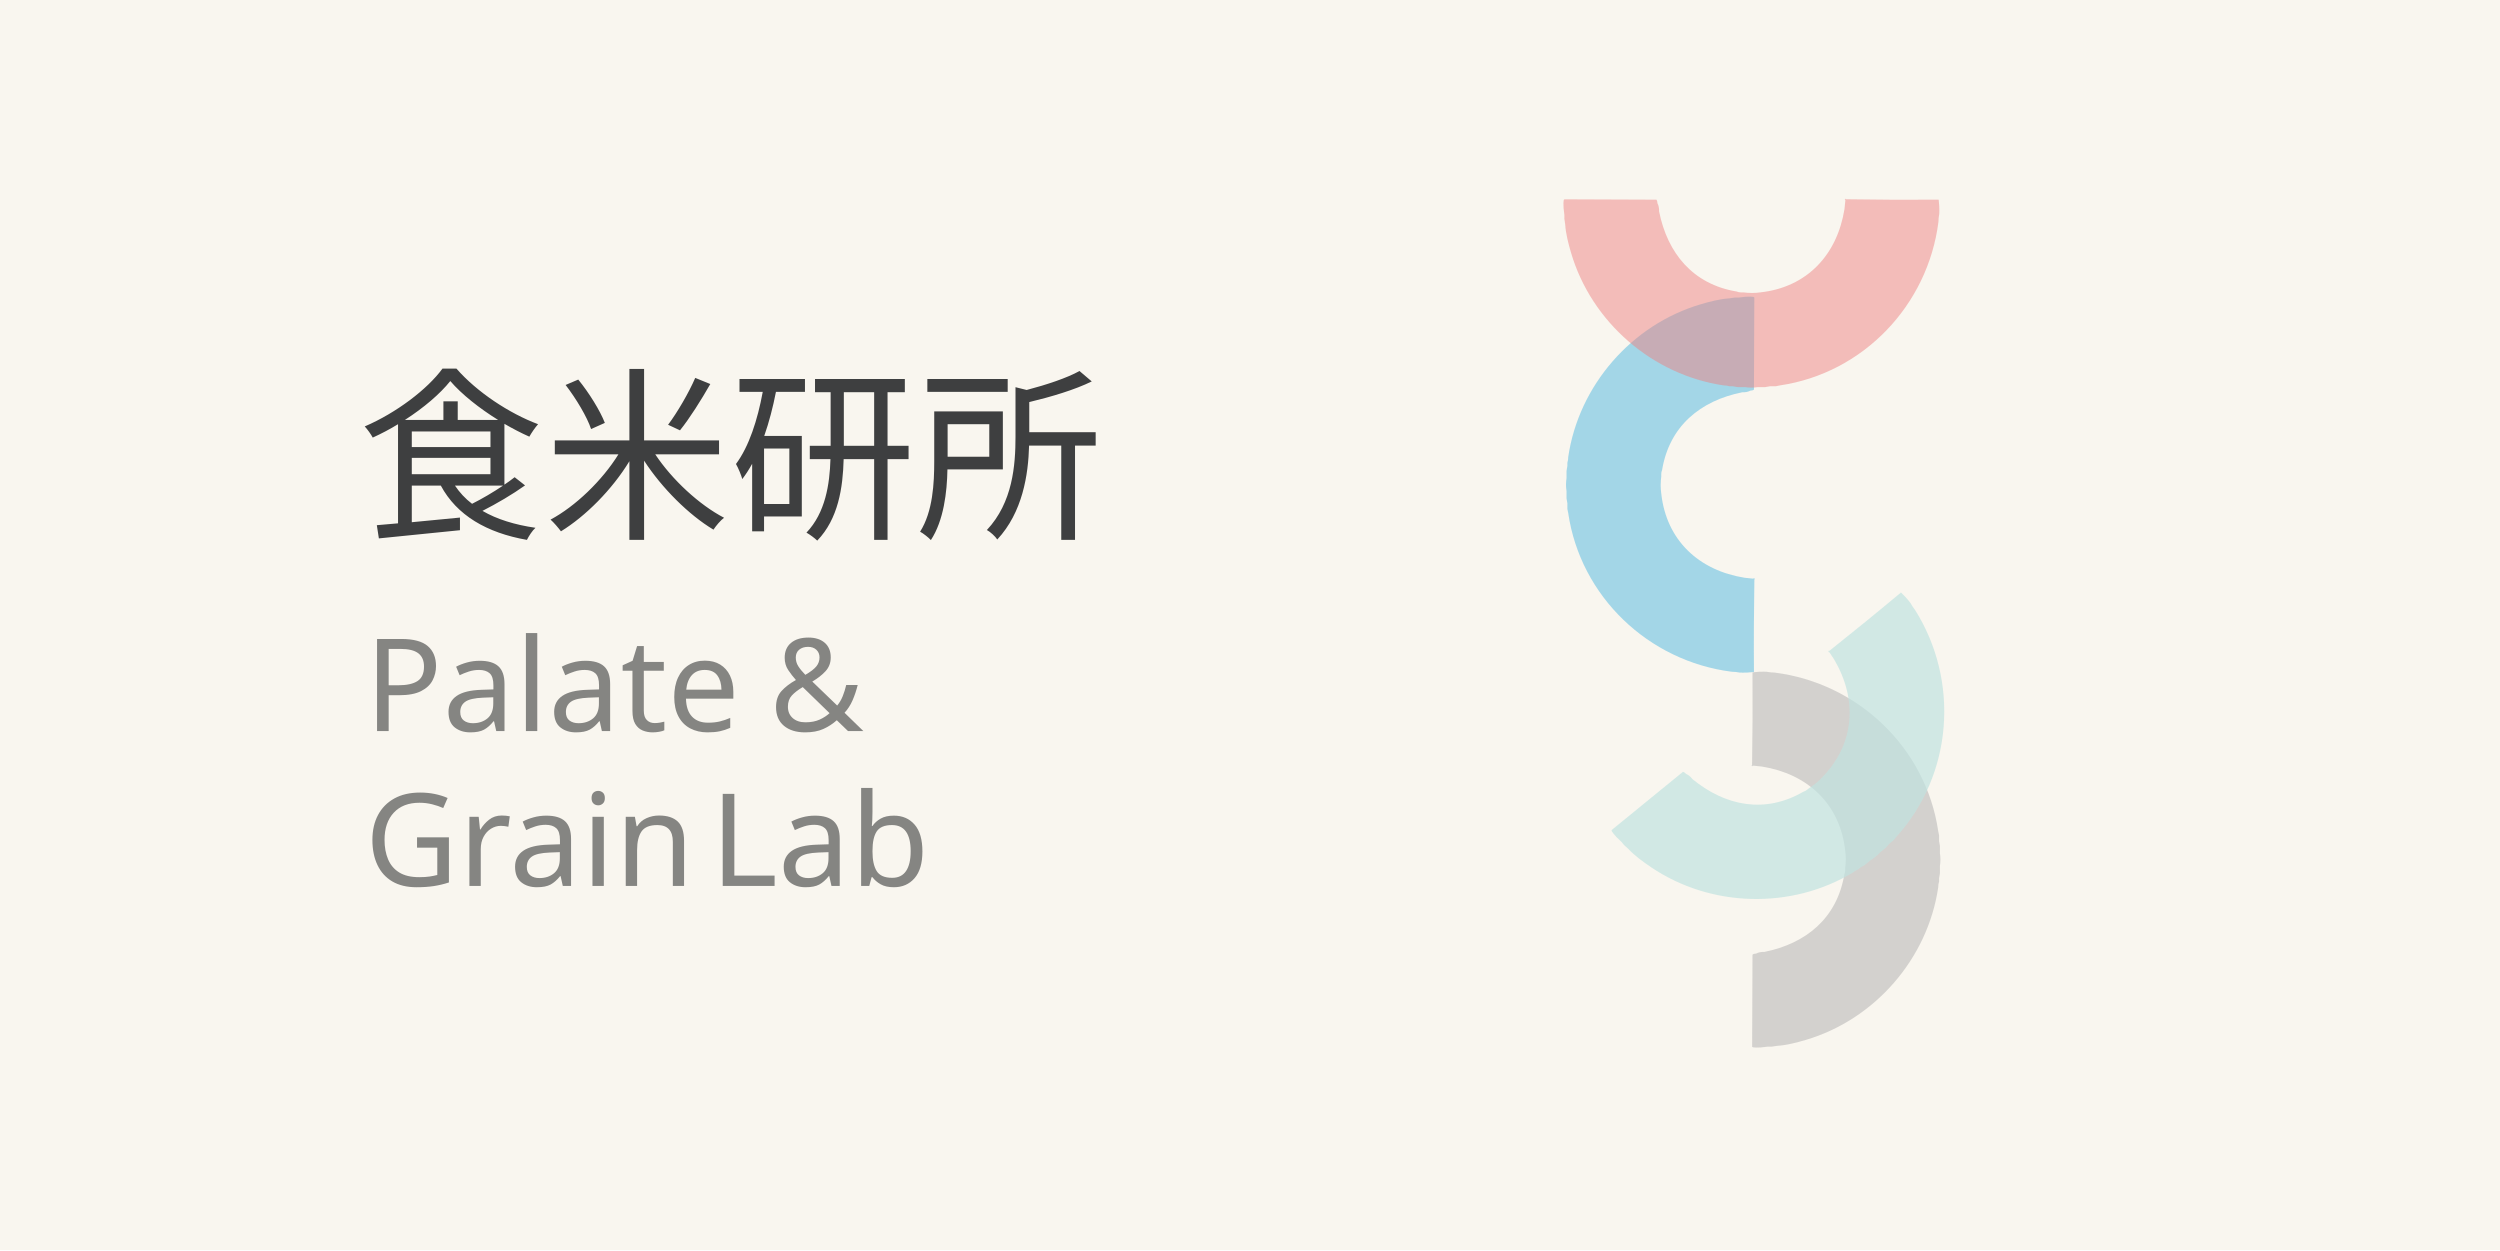
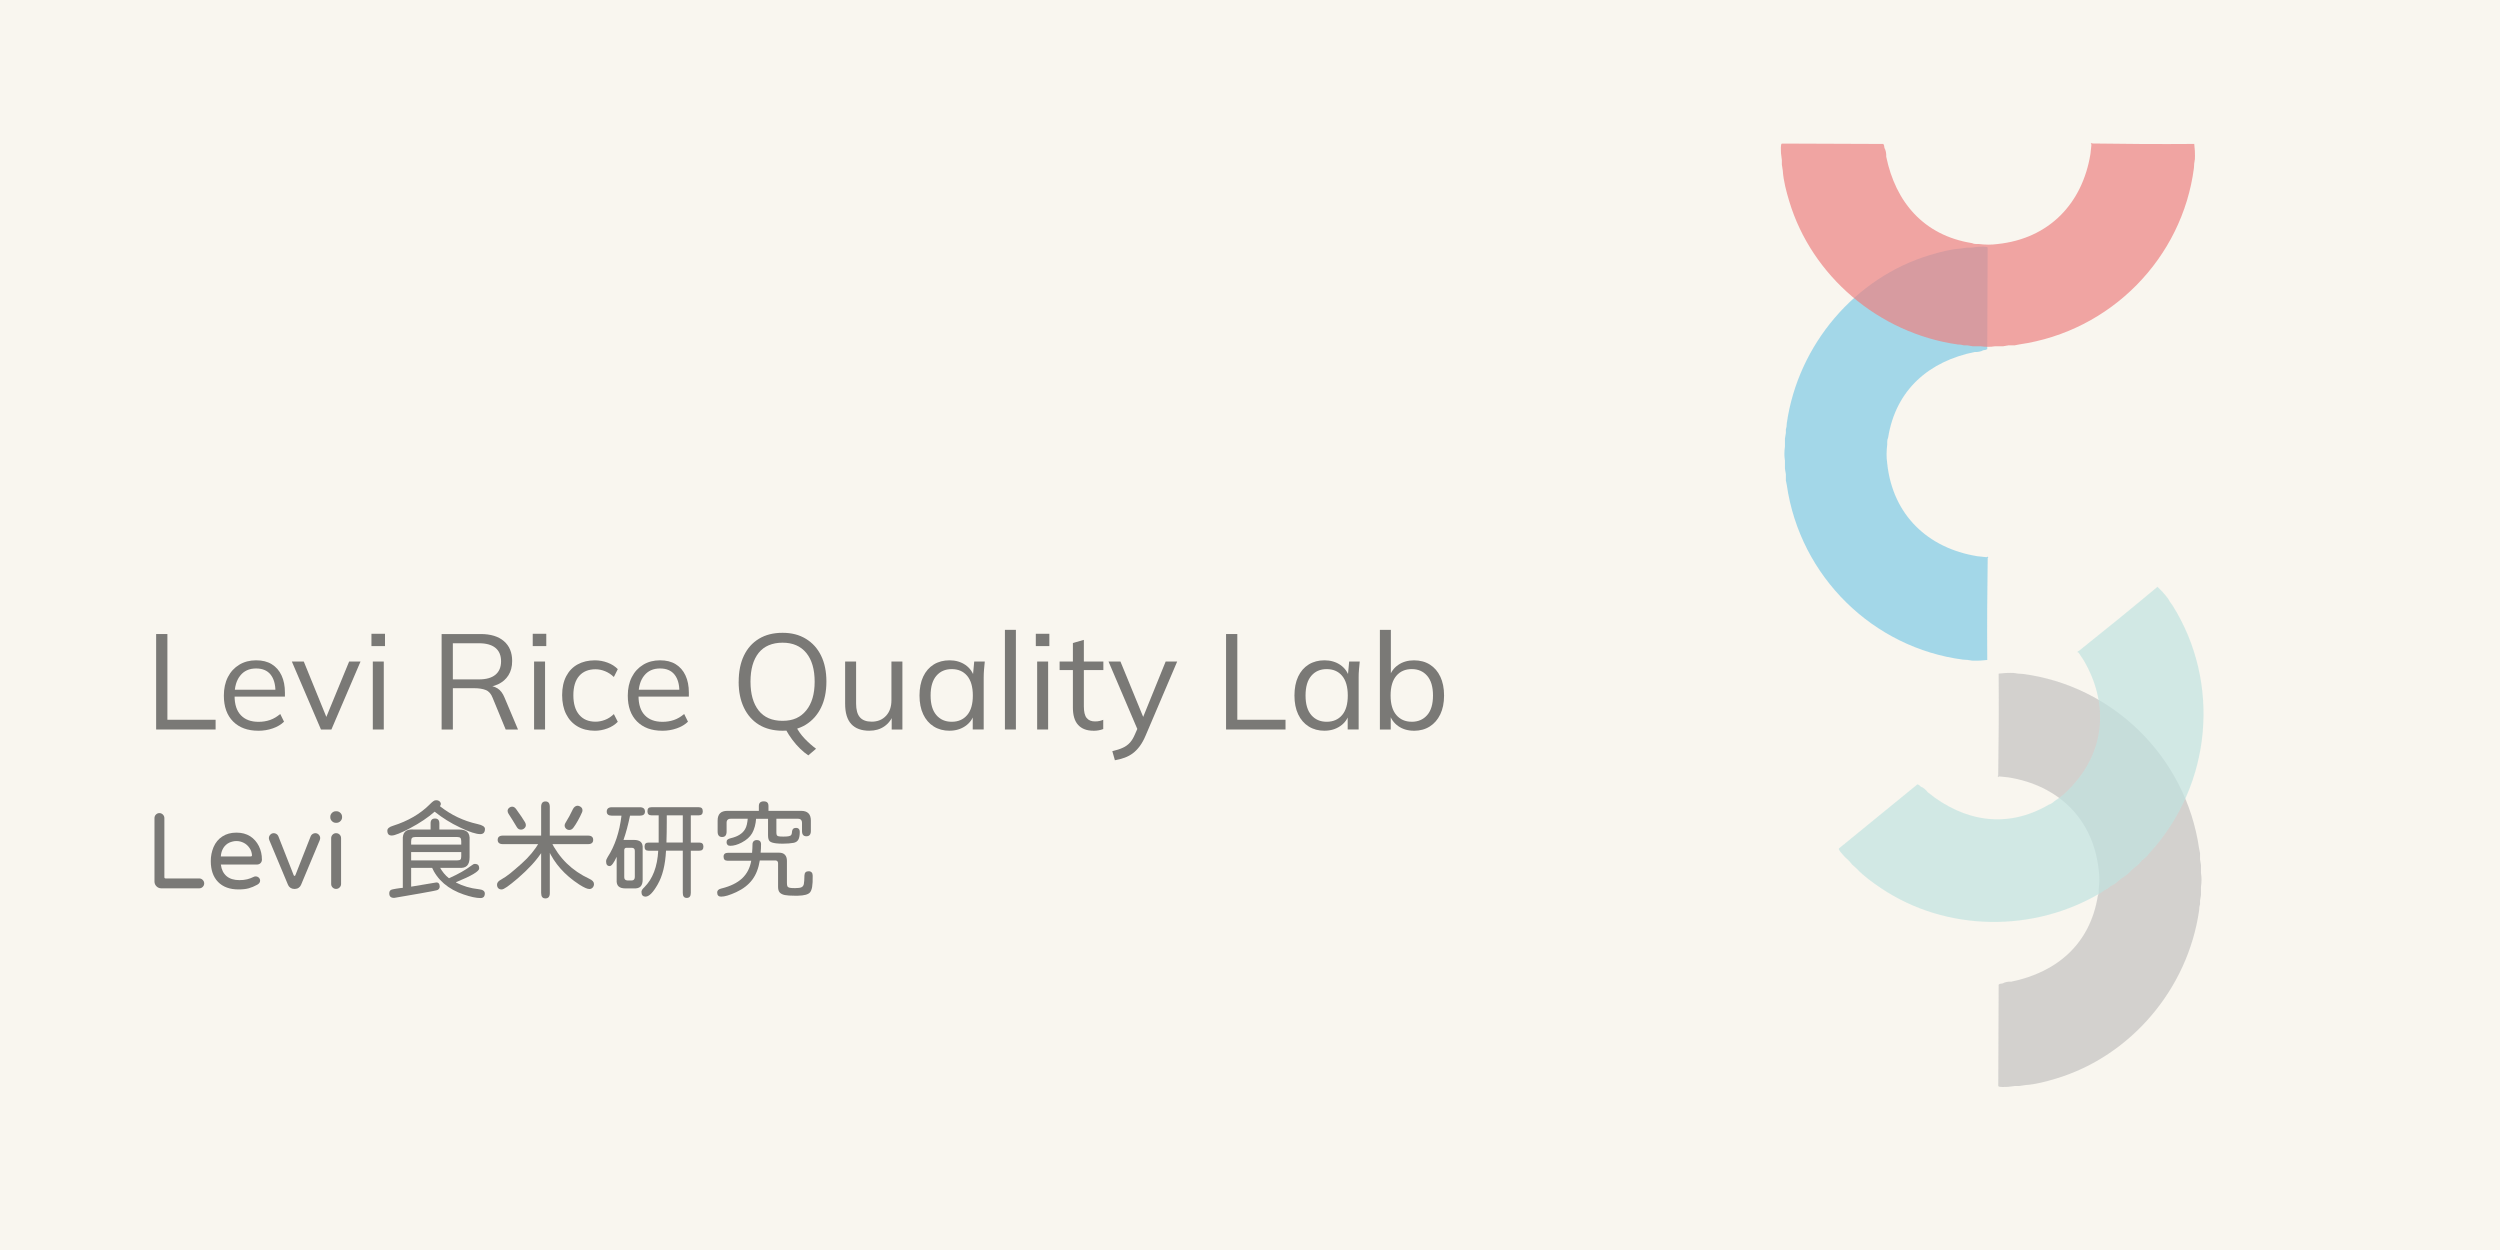
- <svg xmlns="http://www.w3.org/2000/svg" width="17676" height="8839" xml:space="preserve" overflow="hidden">
+ <svg xmlns="http://www.w3.org/2000/svg" id="_圖層_1" data-name="圖層_1" version="1.1" viewBox="0 0 960 480">
  <defs>
-     <clipPath id="clip0">
-       <path d="M7828.9 980.812 8677.1 2011.92 6581.62 3735.67 5733.42 2704.56Z" fill-rule="evenodd" clip-rule="evenodd" />
+     <clipPath id="clippath">
+       <polygon points="682.01 419.24 881.78 419.24 881.78 52.36 682.01 52.36 682.01 419.24 682.01 419.24" clip-rule="evenodd" fill="none" />
    </clipPath>
-     <clipPath id="clip1">
-       <path d="M7828.9 980.812 8677.1 2011.92 6581.62 3735.67 5733.42 2704.56Z" fill-rule="evenodd" clip-rule="evenodd" />
+     <clipPath id="clippath-1">
+       <polygon points="766.03 257.95 684.79 257.95 684.79 92.88 766.03 92.88 766.03 257.95 766.03 257.95" clip-path="url(#clippath)" clip-rule="evenodd" fill="none" />
    </clipPath>
-     <clipPath id="clip2">
-       <path d="M7828.9 980.812 8677.1 2011.92 6581.62 3735.67 5733.42 2704.56Z" fill-rule="evenodd" clip-rule="evenodd" />
+     <clipPath id="clippath-2">
+       <polygon points="766.03 92.88 684.79 92.88 684.79 257.95 766.03 257.95 766.03 92.88 766.03 92.88" fill="none" />
+     </clipPath>
+     <clipPath id="clippath-3">
+       <polygon points="682.01 419.24 881.78 419.24 881.78 52.36 682.01 52.36 682.01 419.24 682.01 419.24" clip-rule="evenodd" fill="none" />
+     </clipPath>
+     <clipPath id="clippath-4">
+       <polygon points="682.01 419.24 881.78 419.24 881.78 52.36 682.01 52.36 682.01 419.24 682.01 419.24" clip-rule="evenodd" fill="none" />
+     </clipPath>
+     <clipPath id="clippath-5">
+       <polygon points="764.56 254.14 845.8 254.14 845.8 419.24 764.56 419.24 764.56 254.14 764.56 254.14" clip-path="url(#clippath-4)" clip-rule="evenodd" fill="none" />
+     </clipPath>
+     <clipPath id="clippath-6">
+       <polygon points="764.56 419.24 845.8 419.24 845.8 254.14 764.56 254.14 764.56 419.24 764.56 419.24" fill="none" />
+     </clipPath>
+     <clipPath id="clippath-7">
+       <polygon points="682.01 419.24 881.78 419.24 881.78 52.36 682.01 52.36 682.01 419.24 682.01 419.24" clip-rule="evenodd" fill="none" />
+     </clipPath>
+     <clipPath id="clippath-8">
+       <polygon points="682.01 419.24 881.78 419.24 881.78 52.36 682.01 52.36 682.01 419.24 682.01 419.24" clip-rule="evenodd" fill="none" />
+     </clipPath>
+     <clipPath id="clippath-9">
+       <polygon points="830.16 220.18 881.76 282.91 754.27 387.79 702.67 325.05 830.16 220.18 830.16 220.18" clip-path="url(#clippath-8)" clip-rule="evenodd" fill="none" />
+     </clipPath>
+     <clipPath id="clippath-10">
+       <polygon points="702.67 325.05 754.27 387.79 881.76 282.91 830.16 220.18 702.67 325.05 702.67 325.05" fill="none" />
+     </clipPath>
+     <clipPath id="clippath-11">
+       <polygon points="682.01 419.24 881.78 419.24 881.78 52.36 682.01 52.36 682.01 419.24 682.01 419.24" clip-rule="evenodd" fill="none" />
+     </clipPath>
+     <clipPath id="clippath-12">
+       <polygon points="682.01 419.24 881.78 419.24 881.78 52.36 682.01 52.36 682.01 419.24 682.01 419.24" clip-rule="evenodd" fill="none" />
+     </clipPath>
+     <clipPath id="clippath-13">
+       <polygon points="847.11 52.36 847.11 133.61 682.01 133.61 682.01 52.36 847.11 52.36 847.11 52.36" clip-path="url(#clippath-12)" clip-rule="evenodd" fill="none" />
+     </clipPath>
+     <clipPath id="clippath-14">
+       <polygon points="682.01 52.36 682.01 133.61 847.11 133.61 847.11 52.36 682.01 52.36 682.01 52.36" fill="none" />
    </clipPath>
  </defs>
-   <g transform="translate(5633 3182)">
-     <rect x="-5633" y="-3182" width="17676" height="8839" fill="#F9F6EF" />
-     <text fill="#3E3F40" fill-opacity="0.62" font-family="Mulish ExtraLight,Mulish ExtraLight_MSFontService,sans-serif" font-weight="200" font-size="912" transform="matrix(1 0 0 1 -3055.53 1987)">Palate </text>
-     <text fill="#3E3F40" fill-opacity="0.62" font-family="Mulish ExtraLight,Mulish ExtraLight_MSFontService,sans-serif" font-weight="200" font-size="912" transform="matrix(1 0 0 1 -194.389 1987)">&amp;</text>
-     <text fill="#3E3F40" fill-opacity="0.62" font-family="Mulish ExtraLight,Mulish ExtraLight_MSFontService,sans-serif" font-weight="200" font-size="912" transform="matrix(1 0 0 1 -3055.53 3082)">Grain</text>
-     <text fill="#3E3F40" fill-opacity="0.62" font-family="Mulish ExtraLight,Mulish ExtraLight_MSFontService,sans-serif" font-weight="200" font-size="912" transform="matrix(1 0 0 1 -611.473 3082)">Lab</text>
-     <text fill="#3E3F40" font-family="jf-openhuninn-2.1,jf-openhuninn-2.1_MSFontService,sans-serif" font-weight="400" font-size="1315" transform="matrix(1 0 0 1 -3101.49 530)">食米研所</text>
+   <polygon points="0 0 960 0 960 480 0 480 0 0 0 0" fill="#f9f6ef" fill-rule="evenodd" />
+   <text />
+   <g>
    <g>
-       <g>
-         <g>
-           <path d="M106.834 0.424C125.487 4.239 144.565 5.935 164.066 6.359 752.925 80.973 1233.68 537.985 1320.16 1128.12L1326.1 1156.94C1326.1 1170.09 1326.1 1183.65 1326.1 1197.22L1332.03 1231.56C1332.03 1248.52 1332.03 1265.9 1332.03 1283.28 1337.12 1313.8 1336.7 1344.33 1332.03 1374.85 1332.03 1391.81 1332.03 1409.19 1332.03 1426.57L1326.1 1460.91C1326.1 1468.54 1326.52 1476.17 1326.1 1483.8 1321.86 1496.52 1320.16 1510.09 1320.16 1523.66 1246.4 2029 872.053 2459.72 382.822 2603.86 319.654 2622.52 246.736 2641.6 181.448 2645.41L141.597 2651.35C132.271 2651.35 122.52 2651.35 112.769 2651.35L66.983 2656.86C53.417 2656.86 7.207 2661.1 4.239 2651.35L6.783 2000.59C12.718 1995.93 21.197 1993.39 32.644 1992.96 48.33 1984.48 67.407 1980.67 89.876 1981.52 385.789 1922.16 605.392 1741.99 656.266 1432.08 660.505 1423.18 662.201 1413.85 662.201 1403.26 662.625 1397.74 662.201 1391.81 662.201 1386.3 667.288 1346.45 668.136 1305.75 662.201 1265.9 626.166 934.797 395.54 721.977 72.495 670.68L15.262 664.744C15.262 664.744 11.447 664.744 9.327 664.744 7.631 669.832 5.935 669.832 3.816 664.744-1.272 663.897-1.272 661.777 3.816 658.809 7.207 442.598 8.479 224.69 6.783 4.663L55.113 0.424 61.048 0.424C75.462-0.424 91.996 0 106.834 0.424Z" fill="#7FCAE5" fill-opacity="0.7" transform="matrix(-1 1.22465e-16 -1.22507e-16 -1.00034 6775 1573.89)" />
+       <path d="M60.1,340.36c-.52-.52-.78-1.13-.78-1.85v-24.36c0-.52.18-.97.55-1.35.37-.38.81-.57,1.33-.57s.97.19,1.35.57c.38.38.57.83.57,1.35v22.68c0,.33.16.49.49.49h12.88c.52,0,.97.19,1.35.57.38.38.57.83.57,1.35s-.19.96-.57,1.33c-.38.37-.83.55-1.35.55h-14.56c-.71,0-1.33-.26-1.85-.78Z" fill="#2b2b2b" opacity=".62" />
+       <path d="M83.75,338.68c-1.87-1.91-2.81-4.59-2.81-8.04,0-1.86.35-3.65,1.07-5.37.74-1.72,1.86-3.08,3.36-4.06,1.5-.98,3.31-1.48,5.41-1.48s3.79.47,5.29,1.39c1.42.93,2.53,2.18,3.32,3.75.79,1.57,1.19,3.32,1.19,5.23,0,.52-.18.96-.53,1.33-.36.37-.82.55-1.39.55h-13.86c.25,1.94.98,3.42,2.19,4.45,1.22,1.03,2.86,1.54,4.94,1.54,1.09,0,2.07-.1,2.93-.31s1.73-.53,2.6-.96c.19-.11.44-.16.74-.16.44,0,.83.16,1.17.47.34.31.51.7.51,1.17,0,.63-.37,1.15-1.11,1.56-1.15.63-2.24,1.09-3.28,1.37-1.04.29-2.34.43-3.9.43-3.36,0-5.98-.96-7.85-2.87ZM96.77,328.34c-.11-1.09-.44-2.01-.98-2.75-.6-.88-1.35-1.53-2.24-1.97-.89-.44-1.81-.66-2.77-.66-.88,0-1.79.21-2.75.62-.96.47-1.72,1.16-2.28,2.07-.56.92-.88,1.99-.96,3.22h11.48c.35,0,.52-.18.49-.53Z" fill="#2b2b2b" opacity=".62" />
+       <path d="M111.52,340.91c-.42-.29-.73-.66-.92-1.13l-7.14-17.06c-.14-.35-.21-.64-.21-.86,0-.52.18-.97.55-1.35.37-.38.81-.57,1.33-.57.35,0,.7.1,1.03.31s.56.47.7.8l5.91,15.01c.08.19.19.29.33.29s.25-.1.33-.29l5.91-15.01c.14-.33.37-.59.7-.8s.67-.31,1.03-.31c.52,0,.96.19,1.33.57.37.38.55.83.55,1.35,0,.22-.07.51-.21.86l-7.14,17.06c-.19.47-.5.84-.92,1.13-.42.29-.88.43-1.37.43h-.41c-.49,0-.95-.14-1.37-.43Z" fill="#2b2b2b" opacity=".62" />
+       <path d="M127.47,315.32c-.42-.42-.64-.92-.64-1.5v-.16c0-.57.21-1.07.64-1.5.42-.42.92-.64,1.5-.64h.25c.57,0,1.07.21,1.5.64.42.42.64.92.64,1.5v.16c0,.57-.21,1.07-.64,1.5-.42.42-.92.64-1.5.64h-.25c-.57,0-1.07-.21-1.5-.64ZM127.72,340.79c-.37-.37-.55-.81-.55-1.33v-17.6c0-.52.18-.97.55-1.35.37-.38.81-.57,1.33-.57.55,0,1,.18,1.37.55s.55.83.55,1.37v17.6c0,.52-.19.96-.57,1.33-.38.37-.83.55-1.35.55s-.96-.18-1.33-.55Z" fill="#2b2b2b" opacity=".62" />
+       <path d="M148.74,318.95c0-.79.72-1.41,2.17-1.85,5.8-1.83,10.53-4.59,14.19-8.29.52-.52.95-.9,1.29-1.15.34-.25.69-.37,1.05-.37.57,0,1.03.14,1.35.43s.49.64.49,1.05c0,.16-.11.44-.33.82,4.24,3.36,9.05,5.65,14.44,6.85,1.89.41,2.83,1.03,2.83,1.85,0,1.34-.6,2.01-1.8,2.01-1.61,0-4.17-.83-7.67-2.5-3.55-1.67-6.84-3.71-9.84-6.11-2.65,2.3-5.77,4.39-9.35,6.28-3.61,1.91-5.99,2.87-7.14,2.87s-1.68-.63-1.68-1.89ZM149.93,344.36c-.3-.29-.45-.73-.45-1.33,0-.66.25-1.11.74-1.35.25-.11.89-.25,1.93-.43,1.04-.18,2.27-.32,3.69-.43l11.53-1.93c.46-.08.83.02,1.09.31.26.29.39.7.39,1.25,0,.36-.11.66-.33.92-.22.26-.52.43-.9.51-.79.19-2.28.48-4.47.86-.16.03-.77.14-1.8.33l-9.97,1.72c-.66,0-1.13-.14-1.44-.43ZM158.75,318.54h17.51c1.48,0,2.55.32,3.22.96.67.64.95,1.68.84,3.1v6.64c0,1.45-.32,2.51-.96,3.18-.64.67-1.68.95-3.1.84h-18.38v7.71l-3.2.49v-18.87c-.19-2.93,1.16-4.28,4.06-4.06ZM177.12,324.32v-1.27c0-.63-.11-1.06-.33-1.29-.22-.23-.64-.35-1.27-.35h-16c-.63,0-1.06.12-1.29.35-.23.23-.35.66-.35,1.29v1.27h19.24ZM176.79,330.08c.22-.21.33-.62.33-1.25v-1.64h-19.24v3.2h17.64c.63,0,1.05-.1,1.27-.31ZM167.03,314.31c1.12,0,1.68.62,1.68,1.85v2.95h-3.36v-2.95c0-1.23.56-1.85,1.68-1.85ZM178.15,343.52c-6.1-2.08-10.24-5.65-12.43-10.71l2.99-.08c1.07,1.97,2.3,3.47,3.69,4.51h.04c3.58-1.61,6.41-3.21,8.49-4.8.6-.46,1.04-.7,1.31-.7.63,0,1.08.14,1.35.41.27.27.41.72.41,1.35,0,1.09-2.95,2.84-8.86,5.25v.16c2.68,1.37,5.56,2.21,8.65,2.54,1.59.16,2.38.71,2.38,1.64,0,1.18-.56,1.76-1.68,1.76-1.61,0-3.73-.45-6.36-1.35Z" fill="#2b2b2b" opacity=".62" />
+       <path d="M191.31,341.05c-.3-.33-.45-.78-.45-1.35,0-.74.49-1.37,1.48-1.89,1.26-.71,2.45-1.52,3.59-2.44,1.13-.92,2.59-2.17,4.37-3.75,2.87-2.54,5.18-5.35,6.93-8.41h1.44v3.08c-1.34,2.11-2.81,4.03-4.41,5.76-1.6,1.74-3.41,3.48-5.43,5.23-1.75,1.48-3.11,2.56-4.08,3.24-.97.68-1.68,1.03-2.11,1.03-.57,0-1.01-.16-1.31-.49ZM207.8,342.94v-18.79h-14.64c-1.37,0-2.05-.55-2.05-1.64s.68-1.64,2.05-1.64h32.61c1.34,0,2.01.55,2.01,1.64s-.67,1.64-2.01,1.64h-14.64v18.79c0,1.37-.56,2.05-1.68,2.05s-1.64-.68-1.64-2.05ZM200.09,318.58c-.68,0-1.2-.29-1.56-.86-1.09-1.83-2.17-3.57-3.24-5.21-.25-.41-.37-.78-.37-1.11,0-.52.25-.96.74-1.31.35-.22.68-.33.98-.33.6,0,1.12.31,1.56.94,1.59,2.19,2.72,3.87,3.4,5.04.22.38.33.75.33,1.11,0,.57-.29,1.05-.86,1.44-.3.19-.63.29-.98.29ZM209.48,307.75c1.09,0,1.64.7,1.64,2.09v11.69h-3.32v-11.69c0-1.39.56-2.09,1.68-2.09ZM222.44,339.66c-2.82-1.83-5.2-3.86-7.16-6.07-1.96-2.21-3.55-4.66-4.78-7.34l-.29-3.45,1.15-.08c1.7,3.45,3.77,6.37,6.23,8.78,2.46,2.41,5.36,4.39,8.7,5.95,1.2.55,1.8,1.22,1.8,2.01,0,.52-.16.97-.49,1.35s-.77.57-1.31.57c-.77,0-2.05-.57-3.86-1.72ZM216.82,316.98c0-.33.1-.64.29-.94,1.07-1.72,2.04-3.51,2.91-5.37.19-.38.44-.69.76-.92.31-.23.65-.35,1-.35.25,0,.48.06.7.16.79.33,1.19.85,1.19,1.56,0,.3-.06.56-.16.78-.44,1.01-.96,2.07-1.58,3.18s-1.18,2-1.7,2.69c-.44.63-1,.94-1.68.94-.36,0-.7-.12-1.03-.37-.47-.38-.7-.83-.7-1.35Z" fill="#2b2b2b" opacity=".62" />
+       <path d="M237.5,340.34c-.55-.53-.78-1.37-.7-2.52v-8.82c-1.09,2.38-1.98,3.57-2.67,3.57-.93,0-1.39-.6-1.39-1.8,0-.49.21-1.05.62-1.68,2.76-4.27,4.53-9.56,5.29-15.87h-3.65c-1.34,0-2.01-.52-2.01-1.56,0-1.12.67-1.68,2.01-1.68h10.66c1.34,0,2.01.56,2.01,1.68,0,1.04-.67,1.56-2.01,1.56h-3.73c-.71,3.45-1.54,6.55-2.5,9.31h3.98c1.23,0,2.12.27,2.67.8.55.53.78,1.37.7,2.52v11.98c0,1.18-.27,2.04-.8,2.58-.53.55-1.39.79-2.56.74h-3.28c-1.2,0-2.08-.27-2.62-.8ZM243.77,336.87v-10.17c0-.76-.4-1.15-1.19-1.15h-2.01c-.52,0-.81.27-.86.82v10.5c0,.77.41,1.18,1.23,1.23h1.64c.74,0,1.13-.41,1.19-1.23ZM262.19,342.86v-16.2h-6.44c-.27,5.41-1.34,9.74-3.2,12.96-1.78,3.12-3.32,4.68-4.63,4.68-1.07,0-1.6-.6-1.6-1.8,0-.52.35-1.11,1.07-1.76,3.25-3.23,5.04-7.92,5.37-14.07h-3.73c-.52,0-.9-.12-1.15-.37s-.37-.64-.37-1.19.12-.94.37-1.19.63-.37,1.15-.37h3.9v-10.46h-2.79c-1.01,0-1.52-.52-1.52-1.56,0-.55.12-.94.37-1.19s.63-.37,1.15-.37h18.17c.52,0,.91.12,1.17.37.26.25.39.66.39,1.23,0,1.01-.52,1.52-1.56,1.52h-3.04v10.46h3.28c1.04,0,1.56.52,1.56,1.56s-.52,1.56-1.56,1.56h-3.28v16.2c0,1.29-.52,1.93-1.56,1.93s-1.52-.64-1.52-1.93ZM262.19,323.54v-10.46h-6.15v2.58c0,2.54-.04,5.07-.12,7.59v.29h6.28Z" fill="#2b2b2b" opacity=".62" />
+       <path d="M275.39,342.74c0-.77.49-1.27,1.48-1.52,3.5-.85,6.19-2.15,8.08-3.9,1.89-1.78,3.06-4.05,3.53-6.81h-9.15c-.98,0-1.48-.52-1.48-1.56,0-.98.59-1.48,1.76-1.48h9.19c.11-1.31.16-2.39.16-3.24,0-.49.14-.89.43-1.19.29-.3.69-.45,1.21-.45,1.09,0,1.64.55,1.64,1.64,0,1.29-.06,2.35-.16,3.2h7.1c.98,0,1.73.27,2.24.82.51.55.76,1.33.76,2.34v8.49c0,.6.07,1.03.21,1.29.14.26.42.44.84.53.42.1,1.13.14,2.11.14,1.18,0,2-.12,2.46-.35.46-.23.76-.65.88-1.25.12-.6.2-1.7.23-3.28.03-1.07.57-1.6,1.64-1.6.49,0,.87.15,1.13.45.26.3.39.71.39,1.23.03,1.94-.04,3.38-.21,4.33s-.44,1.65-.82,2.11c-.68.79-2.21,1.22-4.59,1.27h-1.39c-1.59,0-2.81-.08-3.67-.25s-1.51-.49-1.95-.96c-.44-.48-.66-1.2-.66-2.15v-9.11c0-.33-.09-.59-.27-.78-.18-.19-.43-.29-.76-.29h-5.99c-.47,2.98-1.42,5.44-2.87,7.38-1.48,1.97-3.54,3.57-6.19,4.8-2.49,1.15-4.42,1.72-5.78,1.72-1.01,0-1.52-.53-1.52-1.6ZM279.35,324.4c-.23-.25-.35-.57-.35-.98,0-.44.12-.77.37-1,.25-.23.66-.42,1.23-.55,2.71-.63,4.54-1.78,5.5-3.45.3-.49.53-1.1.7-1.83.16-.72.27-1.46.33-2.19h-6.52c-1.09,0-1.63.55-1.6,1.64v3.28c0,1.39-.57,2.09-1.72,2.09s-1.72-.7-1.72-2.09v-4.22c0-2.49,1.24-3.73,3.73-3.73h12.1v-1.85c0-1.2.63-1.8,1.89-1.8s1.8.6,1.8,1.8v1.85h12.55c2.49,0,3.73,1.25,3.73,3.73v3.98c0,1.37-.57,2.05-1.72,2.05s-1.68-.68-1.68-2.05v-3.04c0-1.12-.55-1.67-1.64-1.64h-8.2v5.25c0,.49.06.85.18,1.07.12.22.37.36.74.43.37.07.96.1,1.78.1.98,0,1.7-.05,2.15-.16.45-.11.75-.29.9-.55.15-.26.24-.69.27-1.29.03-.41.17-.74.43-.98.26-.25.64-.37,1.13-.37.44,0,.78.14,1.03.41.25.27.37.64.37,1.11,0,1.37-.18,2.37-.55,3.01-.37.64-.96,1.05-1.78,1.21-1.15.22-2.57.33-4.27.33-.9,0-1.71-.04-2.42-.12-1.23-.14-2.06-.4-2.5-.8-.44-.4-.66-1.14-.66-2.24v-6.4h-4.59c-.16,2.16-.67,4.01-1.52,5.54-.82,1.42-2.15,2.61-3.98,3.57-1.61.85-3.09,1.27-4.43,1.27-.47,0-.81-.12-1.05-.37Z" fill="#2b2b2b" opacity=".62" />
+     </g>
+     <g>
+       <path d="M59.96,280.13v-36.66h4.32v32.92h18.51v3.74h-22.83Z" fill="#2b2b2b" opacity=".62" />
+       <path d="M99.17,280.6c-4.09,0-7.31-1.19-9.67-3.56-2.36-2.37-3.54-5.68-3.54-9.91,0-2.74.52-5.12,1.56-7.15s2.5-3.6,4.37-4.73,4.02-1.69,6.45-1.69,4.4.5,6.03,1.51c1.63,1.01,2.88,2.44,3.74,4.29.87,1.86,1.3,4.05,1.3,6.58v1.56h-20.23v-2.65h17.47l-.88.68c0-2.77-.62-4.94-1.87-6.5-1.25-1.56-3.1-2.34-5.56-2.34-2.6,0-4.63.91-6.08,2.73-1.46,1.82-2.18,4.27-2.18,7.36v.47c0,3.26.81,5.73,2.42,7.41,1.61,1.68,3.87,2.52,6.79,2.52,1.56,0,3.02-.23,4.39-.7,1.37-.47,2.68-1.24,3.93-2.31l1.46,2.96c-1.14,1.11-2.59,1.97-4.34,2.57-1.75.61-3.6.91-5.54.91Z" fill="#2b2b2b" opacity=".62" />
+       <path d="M123.25,280.13l-11.18-26.1h4.58l9.36,22.98h-1.4l9.46-22.98h4.37l-11.18,26.1h-4Z" fill="#2b2b2b" opacity=".62" />
+       <path d="M142.64,248.1v-4.73h5.2v4.73h-5.2ZM143.16,280.13v-26.1h4.21v26.1h-4.21Z" fill="#2b2b2b" opacity=".62" />
+       <path d="M169.58,280.13v-36.66h14.98c3.85,0,6.83.91,8.94,2.73,2.11,1.82,3.17,4.36,3.17,7.62,0,2.15-.48,3.98-1.43,5.49-.95,1.51-2.29,2.66-4,3.46-1.72.8-3.72,1.2-6.01,1.2l.94-.68h1.04c1.42,0,2.69.35,3.82,1.04,1.13.69,2.02,1.86,2.68,3.48l5.2,12.32h-4.73l-4.99-12.12c-.59-1.56-1.47-2.57-2.65-3.04-1.18-.47-2.65-.7-4.42-.7h-8.22v15.86h-4.32ZM173.89,260.89h10.04c2.77,0,4.88-.6,6.32-1.79,1.44-1.2,2.16-2.92,2.16-5.17s-.72-3.97-2.16-5.15c-1.44-1.18-3.54-1.77-6.32-1.77h-10.04v13.88Z" fill="#2b2b2b" opacity=".62" />
+       <path d="M204.57,248.1v-4.73h5.2v4.73h-5.2ZM205.09,280.13v-26.1h4.21v26.1h-4.21Z" fill="#2b2b2b" opacity=".62" />
+       <path d="M228.44,280.6c-2.57,0-4.79-.55-6.68-1.66-1.89-1.11-3.35-2.69-4.37-4.73-1.02-2.04-1.53-4.47-1.53-7.28s.52-5.26,1.56-7.25,2.5-3.51,4.39-4.55c1.89-1.04,4.1-1.56,6.63-1.56,1.66,0,3.28.29,4.86.88,1.58.59,2.89,1.42,3.93,2.5l-1.51,3.02c-1.04-1.01-2.18-1.75-3.41-2.24-1.23-.49-2.44-.73-3.61-.73-2.7,0-4.8.85-6.29,2.55-1.49,1.7-2.24,4.18-2.24,7.44s.75,5.72,2.24,7.49c1.49,1.77,3.59,2.65,6.29,2.65,1.14,0,2.33-.22,3.56-.68,1.23-.45,2.38-1.2,3.46-2.24l1.51,2.96c-1.08,1.11-2.41,1.96-4,2.55-1.59.59-3.19.88-4.78.88Z" fill="#2b2b2b" opacity=".62" />
+       <path d="M254.28,280.6c-4.09,0-7.31-1.19-9.67-3.56-2.36-2.37-3.54-5.68-3.54-9.91,0-2.74.52-5.12,1.56-7.15s2.5-3.6,4.37-4.73,4.02-1.69,6.45-1.69,4.4.5,6.03,1.51c1.63,1.01,2.88,2.44,3.74,4.29.87,1.86,1.3,4.05,1.3,6.58v1.56h-20.23v-2.65h17.47l-.88.68c0-2.77-.62-4.94-1.87-6.5-1.25-1.56-3.1-2.34-5.56-2.34-2.6,0-4.63.91-6.08,2.73-1.46,1.82-2.18,4.27-2.18,7.36v.47c0,3.26.81,5.73,2.42,7.41,1.61,1.68,3.87,2.52,6.79,2.52,1.56,0,3.02-.23,4.39-.7,1.37-.47,2.68-1.24,3.93-2.31l1.46,2.96c-1.14,1.11-2.59,1.97-4.34,2.57-1.75.61-3.6.91-5.54.91Z" fill="#2b2b2b" opacity=".62" />
+       <path d="M283.66,261.77c0-3.88.67-7.22,2-10.01,1.33-2.79,3.26-4.95,5.77-6.47,2.51-1.53,5.54-2.29,9.07-2.29s6.41.76,8.94,2.29c2.53,1.53,4.48,3.68,5.85,6.47,1.37,2.79,2.05,6.11,2.05,9.96s-.69,7.23-2.08,10.04c-1.39,2.81-3.34,4.98-5.85,6.53-2.51,1.54-5.49,2.31-8.92,2.31s-6.55-.77-9.05-2.31c-2.5-1.54-4.42-3.72-5.77-6.53-1.35-2.81-2.03-6.14-2.03-9.98ZM288.19,261.77c0,4.71,1.04,8.4,3.12,11.05,2.08,2.65,5.15,3.98,9.2,3.98s6.91-1.33,9.07-3.98c2.17-2.65,3.25-6.33,3.25-11.05s-1.07-8.43-3.22-11.05c-2.15-2.62-5.18-3.93-9.1-3.93s-7.12,1.31-9.2,3.93c-2.08,2.62-3.12,6.3-3.12,11.05ZM310.39,290.06c-1.01-.66-2.05-1.51-3.12-2.55-1.08-1.04-2.09-2.2-3.04-3.48-.95-1.28-1.78-2.57-2.47-3.85l3.8-1.4c.9,1.8,2.06,3.44,3.48,4.91,1.42,1.47,2.86,2.75,4.32,3.82l-2.96,2.55Z" fill="#2b2b2b" opacity=".62" />
+       <path d="M333.89,280.6c-3.09,0-5.42-.85-6.99-2.55-1.58-1.7-2.37-4.3-2.37-7.8v-16.22h4.21v16.12c0,2.39.48,4.15,1.46,5.28.97,1.13,2.48,1.69,4.52,1.69,2.29,0,4.12-.75,5.51-2.24,1.39-1.49,2.08-3.48,2.08-5.98v-14.87h4.21v26.1h-4.11v-5.88h.68c-.73,2.01-1.9,3.57-3.51,4.68-1.61,1.11-3.51,1.66-5.69,1.66Z" fill="#2b2b2b" opacity=".62" />
+       <path d="M364.63,280.6c-2.32,0-4.35-.55-6.08-1.64-1.73-1.09-3.08-2.64-4.03-4.65-.95-2.01-1.43-4.42-1.43-7.23s.48-5.27,1.43-7.28c.95-2.01,2.3-3.55,4.03-4.63,1.73-1.07,3.76-1.61,6.08-1.61s4.39.6,6.11,1.79c1.72,1.2,2.85,2.82,3.41,4.86h-.62l.57-6.19h4.06c-.1,1.01-.2,2.02-.29,3.04-.09,1.02-.13,2.02-.13,2.99v20.07h-4.21v-6.14h.57c-.55,2.05-1.7,3.66-3.43,4.84-1.73,1.18-3.74,1.77-6.03,1.77ZM365.46,277.16c2.5,0,4.47-.86,5.93-2.57,1.46-1.72,2.18-4.22,2.18-7.51s-.73-5.85-2.18-7.57c-1.46-1.72-3.43-2.57-5.93-2.57s-4.43.86-5.9,2.57c-1.47,1.72-2.21,4.24-2.21,7.57s.74,5.8,2.21,7.51c1.47,1.72,3.44,2.57,5.9,2.57Z" fill="#2b2b2b" opacity=".62" />
+       <path d="M385.89,280.13v-38.27h4.21v38.27h-4.21Z" fill="#2b2b2b" opacity=".62" />
+       <path d="M397.75,248.1v-4.73h5.2v4.73h-5.2ZM398.27,280.13v-26.1h4.21v26.1h-4.21Z" fill="#2b2b2b" opacity=".62" />
+       <path d="M419.9,280.6c-2.57,0-4.52-.74-5.88-2.21-1.35-1.47-2.03-3.7-2.03-6.68v-14.4h-5.1v-3.28h5.1v-7.12l4.21-1.2v8.32h7.49v3.28h-7.49v13.94c0,2.08.35,3.56,1.07,4.45.71.88,1.78,1.33,3.2,1.33.66,0,1.25-.06,1.77-.18s.99-.27,1.4-.44v3.54c-.49.21-1.07.37-1.74.49-.68.12-1.34.18-2,.18Z" fill="#2b2b2b" opacity=".62" />
+       <path d="M428.12,291.93l-.99-3.48c1.63-.38,2.99-.82,4.08-1.33,1.09-.5,2-1.17,2.73-2s1.35-1.87,1.87-3.12l1.35-3.07-.1,1.77-11.39-26.68h4.58l9.41,22.93h-1.35l9.31-22.93h4.42l-12.06,28.29c-.69,1.66-1.46,3.06-2.29,4.19-.83,1.13-1.73,2.04-2.68,2.76-.95.71-2,1.27-3.15,1.69s-2.39.75-3.74.99Z" fill="#2b2b2b" opacity=".62" />
+       <path d="M470.81,280.13v-36.66h4.32v32.92h18.51v3.74h-22.83Z" fill="#2b2b2b" opacity=".62" />
+       <path d="M508.61,280.6c-2.32,0-4.35-.55-6.08-1.64-1.73-1.09-3.08-2.64-4.03-4.65-.95-2.01-1.43-4.42-1.43-7.23s.48-5.27,1.43-7.28c.95-2.01,2.3-3.55,4.03-4.63,1.73-1.07,3.76-1.61,6.08-1.61s4.39.6,6.11,1.79c1.72,1.2,2.85,2.82,3.41,4.86h-.62l.57-6.19h4.06c-.1,1.01-.2,2.02-.29,3.04-.09,1.02-.13,2.02-.13,2.99v20.07h-4.21v-6.14h.57c-.55,2.05-1.7,3.66-3.43,4.84-1.73,1.18-3.74,1.77-6.03,1.77ZM509.44,277.16c2.5,0,4.47-.86,5.93-2.57s2.18-4.22,2.18-7.51-.73-5.85-2.18-7.57-3.43-2.57-5.93-2.57-4.43.86-5.9,2.57-2.21,4.24-2.21,7.57.74,5.8,2.21,7.51,3.44,2.57,5.9,2.57Z" fill="#2b2b2b" opacity=".62" />
+       <path d="M542.98,280.6c-2.36,0-4.39-.6-6.08-1.79-1.7-1.2-2.84-2.83-3.43-4.91h.57v6.24h-4.16v-38.27h4.21v18.25h-.62c.59-2.01,1.73-3.6,3.43-4.78,1.7-1.18,3.73-1.77,6.08-1.77s4.39.55,6.11,1.64c1.72,1.09,3.05,2.64,4,4.65.95,2.01,1.43,4.42,1.43,7.23s-.49,5.22-1.46,7.23c-.97,2.01-2.31,3.56-4.03,4.65-1.72,1.09-3.74,1.64-6.06,1.64ZM542.1,277.16c2.46,0,4.44-.85,5.93-2.55,1.49-1.7,2.24-4.21,2.24-7.54s-.75-5.85-2.24-7.57c-1.49-1.72-3.47-2.57-5.93-2.57s-4.43.86-5.9,2.57-2.21,4.24-2.21,7.57.74,5.8,2.21,7.51,3.44,2.57,5.9,2.57Z" fill="#2b2b2b" opacity=".62" />
+     </g>
+   </g>
+   <g>
+     <g clip-path="url(#clippath-1)">
+       <g clip-path="url(#clippath-2)">
+         <path d="M757.24,253.67c-1.09-.23-2.21-.33-3.35-.36-34.52-4.46-62.7-31.8-67.77-67.11l-.35-1.72v-2.41l-.35-2.05v-3.09c-.3-1.83-.27-3.65,0-5.48v-3.09l.35-2.05c0-.46-.02-.91,0-1.37.25-.76.35-1.57.35-2.38,4.32-30.23,26.27-56,54.95-64.62,3.7-1.12,7.98-2.26,11.8-2.49l2.34-.35h1.69l2.68-.33c.8,0,3.5-.25,3.68.33l-.15,38.93c-.35.28-.84.43-1.52.46-.92.51-2.04.74-3.35.68-17.35,3.55-30.22,14.33-33.2,32.87-.25.53-.35,1.09-.35,1.72-.02.33,0,.68,0,1.01-.3,2.38-.35,4.82,0,7.2,2.11,19.81,15.63,32.54,34.57,35.61l3.35.36h.35c.1-.3.2-.3.32,0,.3.05.3.18,0,.36-.2,12.93-.27,25.97-.17,39.13l-2.83.25h-.35c-.84.05-1.81.03-2.68,0h0Z" fill="#7fcae5" opacity=".7" />
+       </g>
+     </g>
+     <g clip-path="url(#clippath-3)">
+       <g clip-path="url(#clippath-5)">
+         <g clip-path="url(#clippath-6)">
+           <path d="M773.35,258.42c1.09.23,2.21.33,3.35.36,34.52,4.46,62.7,31.81,67.77,67.12l.35,1.73v2.41l.35,2.05v3.09c.3,1.83.27,3.65,0,5.48v3.09l-.35,2.05c0,.46.02.91,0,1.37-.25.76-.35,1.57-.35,2.38-4.32,30.24-26.27,56.01-54.95,64.63-3.7,1.12-7.98,2.26-11.8,2.49l-2.34.36h-1.69l-2.68.33c-.8,0-3.5.25-3.68-.33l.15-38.94c.35-.28.84-.43,1.52-.46.92-.51,2.04-.74,3.35-.68,17.35-3.55,30.22-14.33,33.2-32.88.25-.53.35-1.09.35-1.72.02-.33,0-.68,0-1.01.3-2.38.35-4.82,0-7.2-2.11-19.81-15.63-32.55-34.57-35.61l-3.35-.36h-.35c-.1.3-.2.3-.32,0-.3-.05-.3-.18,0-.36.2-12.94.27-25.98.17-39.14l2.83-.25h.35c.84-.05,1.81-.03,2.68,0h0Z" fill="#c3c2c1" opacity=".7" />
        </g>
      </g>
-     </g>
-     <g>
-       <g>
-         <g>
-           <path d="M106.831 0.424C125.484 4.239 144.562 5.935 164.062 6.359 752.907 80.971 1233.65 537.972 1320.13 1128.09L1326.07 1156.92C1326.07 1170.06 1326.07 1183.62 1326.07 1197.19L1332 1231.53C1332 1248.49 1332 1265.87 1332 1283.25 1337.09 1313.77 1336.66 1344.29 1332 1374.82 1332 1391.78 1332 1409.16 1332 1426.54L1326.07 1460.88C1326.07 1468.51 1326.49 1476.14 1326.07 1483.77 1321.83 1496.49 1320.13 1510.05 1320.13 1523.62 1246.37 2028.95 872.032 2459.67 382.812 2603.8 319.646 2622.46 246.73 2641.53 181.444 2645.35L141.594 2651.28C132.267 2651.28 122.517 2651.28 112.766 2651.28L66.982 2656.79C53.416 2656.79 7.207 2661.03 4.239 2651.28L6.783 2000.54C12.718 1995.88 21.197 1993.34 32.643 1992.91 48.328 1984.44 67.406 1980.62 89.874 1981.47 385.78 1922.12 605.378 1741.94 656.25 1432.05 660.489 1423.15 662.185 1413.82 662.185 1403.22 662.609 1397.71 662.185 1391.78 662.185 1386.26 667.272 1346.41 668.12 1305.72 662.185 1265.87 626.151 934.774 395.53 721.96 72.493 670.664L15.262 664.729C15.262 664.729 11.446 664.729 9.327 664.729 7.631 669.816 5.935 669.816 3.815 664.729-1.272 663.881-1.272 661.761 3.815 658.793 7.207 442.587 8.479 224.685 6.783 4.663L55.111 0.424 61.047 0.424C75.46-0.424 91.994 0 106.831 0.424Z" fill="#C3C2C1" fill-opacity="0.7" transform="matrix(1.00002 0 0 1 6751 1567.1)" />
+       <g clip-path="url(#clippath-7)">
+         <g clip-path="url(#clippath-9)">
+           <g clip-path="url(#clippath-10)">
+             <path d="M832.43,229.69c.52.99,1.15,1.92,1.86,2.82,18.48,29.49,15.26,68.62-8.78,94.96l-1.11,1.36c-.61.5-1.23,1.02-1.86,1.53l-1.37,1.57c-.78.64-1.59,1.31-2.39,1.97-1.22,1.39-2.65,2.53-4.23,3.48-.78.64-1.59,1.3-2.39,1.97l-1.81,1.04c-.35.29-.69.6-1.06.87-.75.29-1.44.73-2.06,1.25-26.1,15.87-59.93,15.29-84.81-1.37-3.21-2.15-6.81-4.73-9.42-7.54l-1.76-1.58c-.35-.42-.71-.86-1.07-1.3l-1.96-1.86c-.51-.61-2.42-2.54-2.08-3.05l30.16-24.62c.44.09.87.38,1.32.88.98.39,1.86,1.11,2.66,2.16,13.76,11.14,30.26,14.23,46.47,4.75.57-.15,1.06-.42,1.55-.83.27-.19.53-.44.78-.64,2.03-1.28,3.94-2.79,5.56-4.58,13.96-14.22,15.2-32.74,5.54-49.31l-1.86-2.82s-.14-.17-.22-.27c-.3.12-.36.04-.21-.25-.15-.26-.05-.34.27-.23,10.12-8.06,20.23-16.29,30.33-24.73l2,2.03.22.27c.58.62,1.17,1.38,1.7,2.07h0Z" fill="#c1e3e0" opacity=".7" />
+           </g>
        </g>
-       </g>
-     </g>
-     <g clip-path="url(#clip0)">
-       <g clip-path="url(#clip1)">
-         <g clip-path="url(#clip2)">
-           <path d="M106.846 0.424C125.501 4.24 144.581 5.936 164.085 6.36 753.008 80.982 1233.81 538.045 1320.31 1128.24L1326.24 1157.07C1326.24 1170.22 1326.24 1183.78 1326.24 1197.35L1332.18 1231.69C1332.18 1248.65 1332.18 1266.04 1332.18 1283.42 1337.27 1313.95 1336.84 1344.48 1332.18 1375 1332.18 1391.96 1332.18 1409.35 1332.18 1426.73L1326.24 1461.07C1326.24 1468.7 1326.67 1476.34 1326.24 1483.97 1322 1496.69 1320.31 1510.26 1320.31 1523.82 1246.53 2029.22 872.149 2460 382.864 2604.15 319.689 2622.81 246.763 2641.89 181.468 2645.7L141.613 2651.64C132.285 2651.64 122.533 2651.64 112.782 2651.64L66.991 2657.15C53.423 2657.15 7.208 2661.39 4.24 2651.64L6.784 2000.81C12.72 1996.15 21.2 1993.61 32.647 1993.18 48.335 1984.7 67.415 1980.89 89.886 1981.73 385.832 1922.38 605.459 1742.18 656.338 1432.24 660.578 1423.34 662.274 1414.01 662.274 1403.41 662.698 1397.9 662.274 1391.96 662.274 1386.45 667.362 1346.6 668.21 1305.89 662.274 1266.04 626.235 934.9 395.584 722.057 72.502 670.754L15.264 664.818C15.264 664.818 11.448 664.818 9.328 664.818 7.632 669.906 5.936 669.906 3.816 664.818-1.272 663.97-1.272 661.85 3.816 658.882 7.208 442.647 8.48 224.715 6.784 4.664L55.119 0.424 61.055 0.424C75.47-0.424 92.006 0 106.846 0.424Z" fill="#C1E3E0" fill-opacity="0.7" transform="matrix(0.635281 0.772281 -0.772281 0.635281 7807.2 998.667)" />
-         </g>
-       </g>
-     </g>
-     <g>
-       <g>
-         <g>
-           <path d="M106.831 0.424C125.484 4.239 144.562 5.935 164.062 6.359 752.907 80.971 1233.65 537.972 1320.13 1128.09L1326.07 1156.92C1326.07 1170.06 1326.07 1183.62 1326.07 1197.19L1332 1231.53C1332 1248.49 1332 1265.87 1332 1283.25 1337.09 1313.77 1336.66 1344.29 1332 1374.82 1332 1391.78 1332 1409.16 1332 1426.54L1326.07 1460.88C1326.07 1468.51 1326.49 1476.14 1326.07 1483.77 1321.83 1496.49 1320.13 1510.05 1320.13 1523.62 1246.37 2028.95 872.032 2459.67 382.812 2603.8 319.646 2622.46 246.73 2641.53 181.444 2645.35L141.594 2651.28C132.267 2651.28 122.517 2651.28 112.766 2651.28L66.982 2656.79C53.416 2656.79 7.207 2661.03 4.239 2651.28L6.783 2000.54C12.718 1995.88 21.197 1993.34 32.643 1992.91 48.328 1984.44 67.406 1980.62 89.874 1981.47 385.78 1922.12 605.378 1741.94 656.25 1432.05 660.489 1423.15 662.185 1413.82 662.185 1403.22 662.609 1397.71 662.185 1391.78 662.185 1386.26 667.272 1346.41 668.12 1305.72 662.185 1265.87 626.151 934.774 395.53 721.96 72.493 670.664L15.262 664.729C15.262 664.729 11.446 664.729 9.327 664.729 7.631 669.816 5.935 669.816 3.815 664.729-1.272 663.881-1.272 661.761 3.815 658.793 7.207 442.587 8.479 224.685 6.783 4.663L55.111 0.424 61.047 0.424C75.46-0.424 91.994 0 106.831 0.424Z" fill="#ED8181" fill-opacity="0.491" transform="matrix(6.12338e-17 1.00002 -1 6.12323e-17 8078.9 -1777)" />
+         <g clip-path="url(#clippath-11)">
+           <g clip-path="url(#clippath-13)">
+             <g clip-path="url(#clippath-14)">
+               <path d="M842.83,61.15c-.23,1.09-.33,2.21-.36,3.35-4.46,34.52-31.81,62.7-67.12,67.77l-1.72.35h-2.41l-2.05.35h-3.09c-1.83.3-3.65.27-5.48,0h-3.09l-2.05-.35c-.46,0-.91.03-1.37,0-.76-.25-1.57-.35-2.38-.35-30.24-4.32-56.01-26.27-64.63-54.95-1.12-3.7-2.26-7.98-2.49-11.8l-.36-2.34v-1.69l-.33-2.68c0-.8-.25-3.5.33-3.68l38.94.15c.28.35.43.84.46,1.52.51.92.74,2.04.68,3.35,3.55,17.35,14.33,30.22,32.88,33.2.53.25,1.09.35,1.72.35.33.02.68,0,1.01,0,2.38.3,4.82.35,7.2,0,19.81-2.11,32.55-15.63,35.61-34.57l.36-3.36v-.35c-.3-.1-.3-.2,0-.32.05-.3.18-.3.36,0,12.94.2,25.98.27,39.14.17l.25,2.83v.35c.05.84.03,1.81,0,2.68h0Z" fill="#ed8181" opacity=".7" />
+             </g>
+           </g>
        </g>
      </g>
    </g>
  </g>
</svg>
